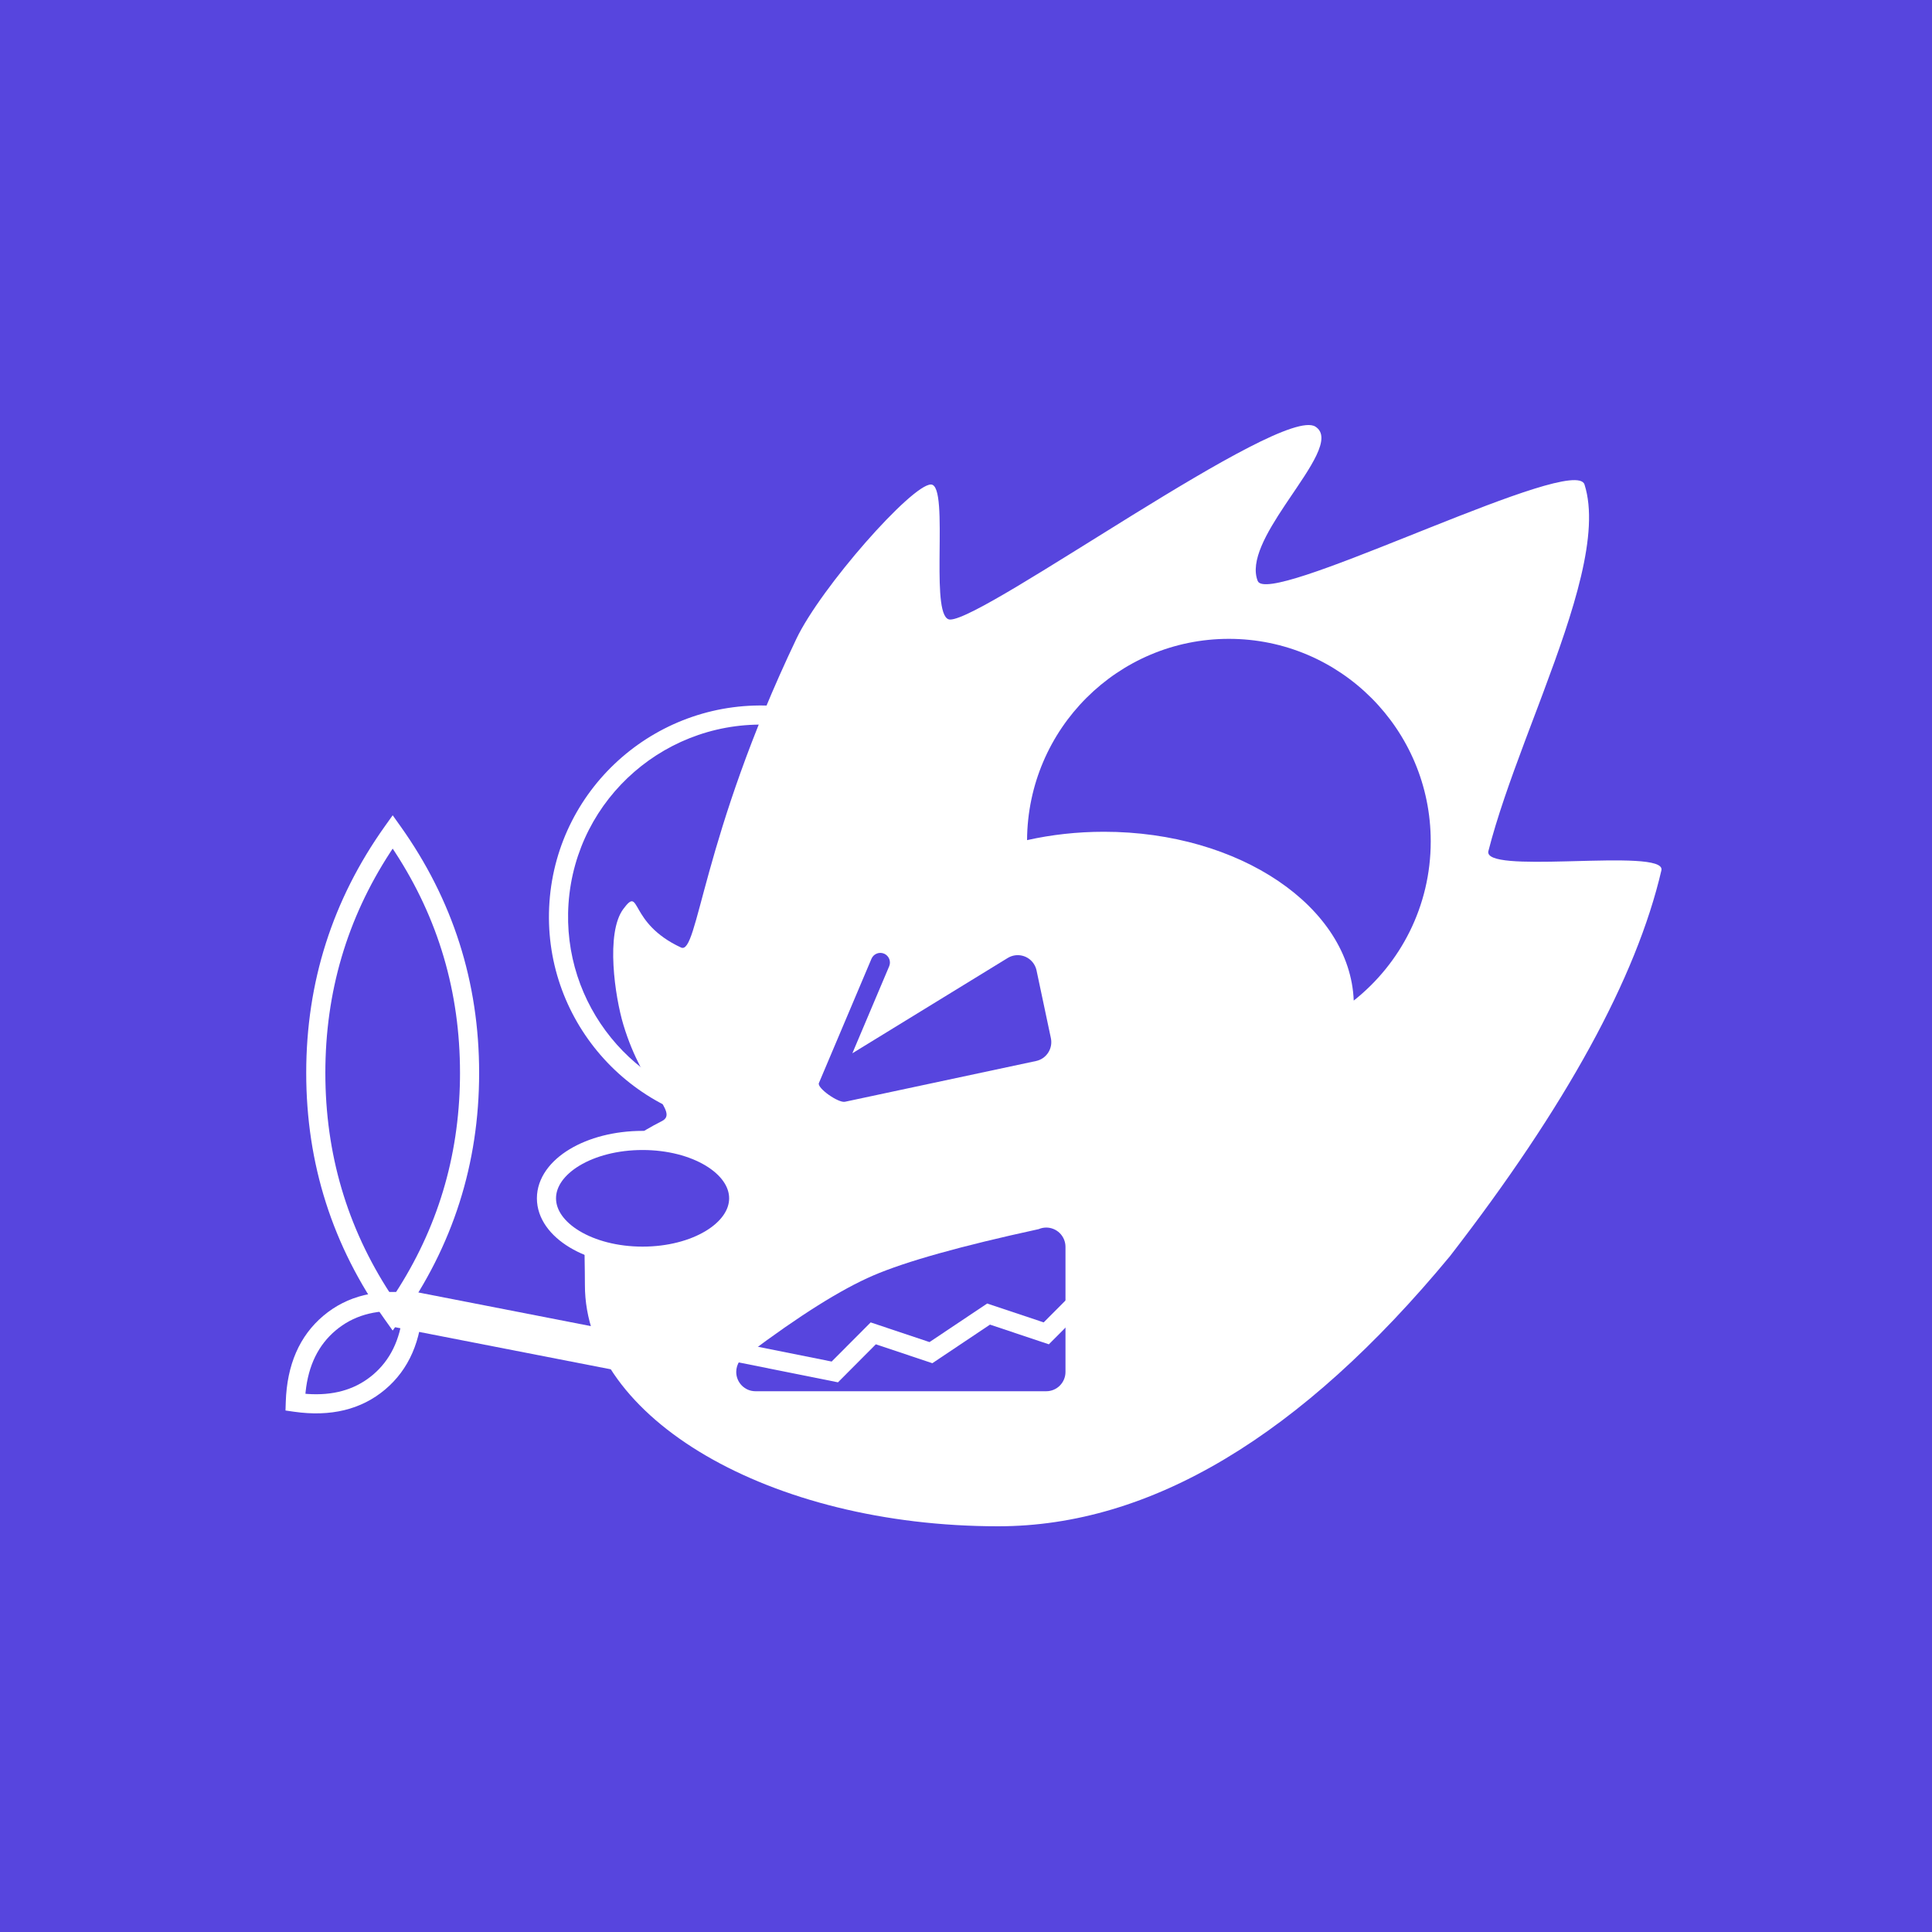
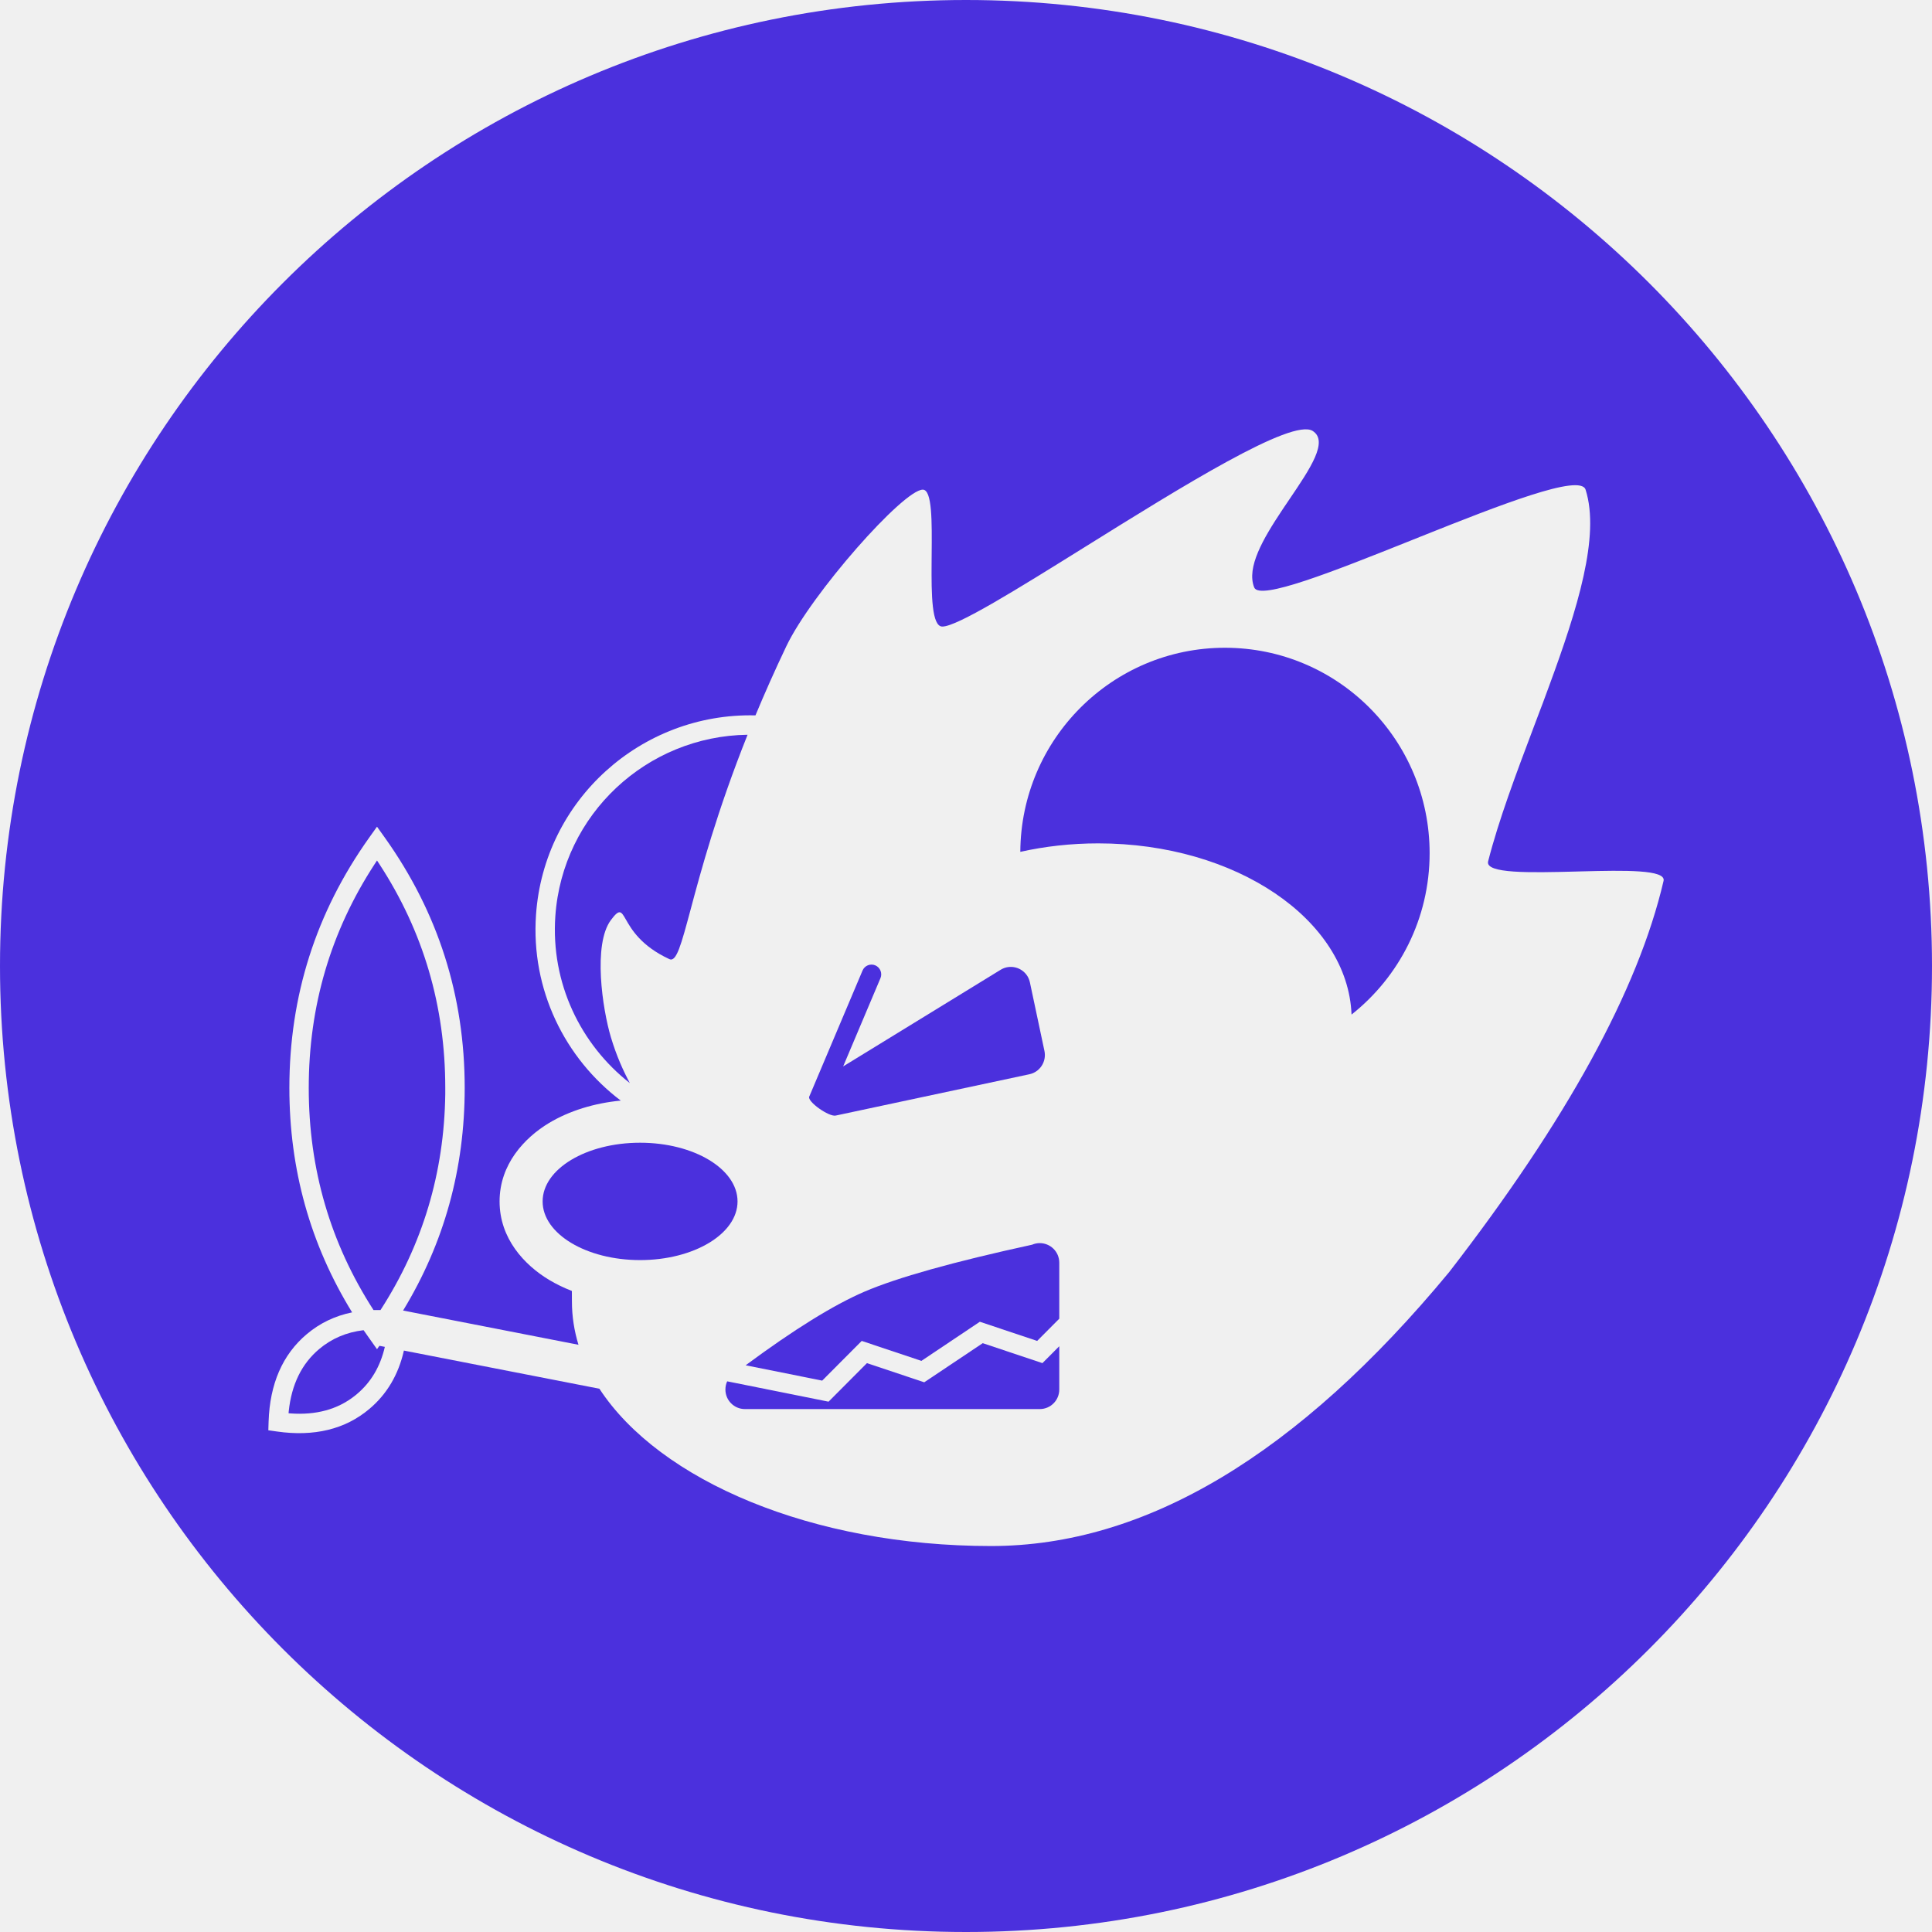
- <svg xmlns="http://www.w3.org/2000/svg" width="200px" height="200px" viewBox="0 0 200 200" version="1.1">
-   <g id="页面-1" stroke="none" stroke-width="1" fill="none" fill-rule="evenodd">
-     <g id="编组-2">
-       <g id="Pangolin1" fill="#5745DE" fill-rule="nonzero">
-         <rect id="矩形" x="0" y="0" width="200" height="200" />
-       </g>
-       <g id="编组" transform="translate(26.34554, 44)">
-         <path d="M50.699,30.586 C38.662,30.586 28.888,40.339 28.815,52.407 L28.808,53.652 L30.022,53.379 C32.5,52.823 35.103,52.537 37.764,52.537 C51.311,52.537 62.279,59.965 62.634,69.062 L62.709,71.008 L64.237,69.8 C69.469,65.661 72.583,59.36 72.583,52.545 C72.583,40.418 62.786,30.586 50.699,30.586 Z M50.699,32.566 C61.691,32.566 70.603,41.51 70.603,52.545 L70.599,52.958 C70.49,58.315 68.269,63.294 64.523,66.921 L64.396,67.041 L64.361,66.85 C62.524,57.557 51.244,50.557 37.764,50.557 L37,50.564 C34.967,50.604 32.968,50.803 31.03,51.155 L30.84,51.191 L30.85,51.044 C31.614,40.706 40.214,32.566 50.699,32.566 Z" id="形状结合" fill="#FFFFFF" fill-rule="nonzero" transform="translate(50.69562, 50.79706) rotate(-86) translate(-50.69562, -50.79706) " />
-         <path d="M72.013,20.136 C75.671,20.136 106.233,-2.119 109.823,0.164 C111.579,1.281 109.3,4.395 107.03,7.762 L106.663,8.31 C104.772,11.15 103.042,14.102 103.853,16.141 C104.385,17.479 111.656,14.619 119.324,11.557 L120.305,11.165 L120.305,11.165 L121.777,10.578 C129.621,7.453 137.175,4.56 137.682,6.156 C139.278,11.171 136.551,19.285 133.418,27.667 L132.839,29.209 C132.71,29.552 132.58,29.895 132.45,30.238 L132.062,31.267 C131.997,31.439 131.933,31.61 131.868,31.781 L131.482,32.808 C130.011,36.738 128.626,40.6 127.733,44.101 C127.43,45.288 131.448,45.273 135.756,45.168 L136.475,45.15 C141.163,45.028 145.928,44.874 145.642,46.098 C143.051,57.217 135.755,70.532 123.753,86.04 C108.329,104.68 92.741,114 76.988,114 C53.359,114 34.204,102.823 34.204,89.036 C34.204,81.498 33.112,76.638 42.164,72.061 C44.005,71.13 40.259,68.975 38.184,62.075 C37.316,59.19 36.329,52.575 38.184,50.092 C40.039,47.61 38.644,51.534 44.154,54.087 C45.923,54.906 46.235,42.815 56.094,22.133 C58.635,16.802 68.033,6.156 70.023,6.156 C71.035,6.156 70.951,9.766 70.92,13.317 L70.915,14.003 C70.897,17.19 70.981,20.136 72.013,20.136 Z M83.792,84.288 C83.359,83.274 82.19,82.805 81.179,83.239 C73.131,84.989 67.422,86.588 64.054,88.037 C60.733,89.466 56.406,92.183 51.075,96.187 C50.343,96.502 49.869,97.224 49.869,98.023 C49.869,99.126 50.76,100.02 51.859,100.02 L51.859,100.02 L81.963,100.02 C83.062,100.02 83.953,99.126 83.953,98.023 L83.953,98.023 L83.953,85.075 C83.953,84.804 83.898,84.537 83.792,84.288 Z" id="形状结合" fill="#FFFFFF" />
-         <path d="M65.174,54.722 C65.68,54.937 65.916,55.523 65.701,56.031 L61.891,65.035 L77.972,55.171 C78.91,54.596 80.135,54.892 80.708,55.833 C80.826,56.026 80.91,56.238 80.957,56.46 L82.441,63.466 C82.669,64.545 81.983,65.605 80.908,65.835 L61.128,70.054 C60.441,70.201 58.212,68.627 58.426,68.119 L63.869,55.251 C64.084,54.743 64.668,54.506 65.174,54.722 Z" id="路径" fill="#5745DE" />
-         <path d="M100.868,22.133 C112.408,22.133 121.763,31.521 121.763,43.102 C121.763,49.787 118.646,55.741 113.792,59.581 C113.414,49.884 101.981,42.104 87.933,42.104 C85.156,42.104 82.482,42.408 79.975,42.97 C80.044,31.45 89.372,22.133 100.868,22.133 Z" id="形状结合" fill="#5745DE" />
-         <ellipse id="椭圆形" stroke="#FFFFFF" stroke-width="1.98" fill="#5745DE" cx="40.174" cy="80.049" rx="9.95" ry="5.991" />
-         <polygon id="矩形" fill="#FFFFFF" transform="translate(28.23411, 94.02884) rotate(11) translate(-28.23411, -94.02884) " points="14.301 92.023 42.164 92.041 42.167 96.035 14.304 96.016" />
-         <path d="M15.111,41.53 L14.304,40.397 L13.498,41.53 C8.072,49.149 5.354,57.671 5.354,67.068 C5.354,76.465 8.072,84.987 13.498,92.606 L14.304,93.738 L15.111,92.606 C20.537,84.987 23.254,76.465 23.254,67.068 C23.254,57.671 20.537,49.149 15.111,41.53 Z M14.304,43.849 L14.546,44.215 C19.034,51.099 21.274,58.709 21.274,67.068 L21.27,67.693 C21.161,75.807 18.921,83.209 14.546,89.921 L14.303,90.285 L14.063,89.921 C9.575,83.037 7.334,75.427 7.334,67.068 C7.334,58.709 9.575,51.099 14.063,44.215 L14.304,43.849 Z" id="椭圆形" fill="#FFFFFF" fill-rule="nonzero" />
-         <path d="M10.971,87.317 L10.311,86.726 L9.65,87.316 C6.796,89.87 5.34,92.786 5.346,96.021 C5.352,99.254 6.816,102.173 9.678,104.735 L10.338,105.326 L10.999,104.736 C13.853,102.182 15.308,99.266 15.303,96.031 C15.297,92.798 13.833,89.879 10.971,87.317 Z M10.31,89.419 L10.453,89.563 C12.376,91.555 13.319,93.702 13.323,96.035 L13.318,96.338 C13.244,98.552 12.309,100.595 10.478,102.492 L10.338,102.632 L10.196,102.489 C8.273,100.497 7.33,98.35 7.326,96.017 C7.322,93.685 8.256,91.543 10.171,89.56 L10.31,89.419 Z" id="椭圆形" fill="#FFFFFF" fill-rule="nonzero" transform="translate(10.3244, 96.02595) rotate(50) translate(-10.3244, -96.02595) " />
-         <polygon id="直线" fill="#FFFFFF" fill-rule="nonzero" points="86.936 87.636 88.338 89.034 82.231 95.162 76.139 93.124 70.17 97.119 64.321 95.162 60.4 99.098 48.958 96.802 49.348 94.86 59.747 96.947 63.786 92.895 69.876 94.933 75.847 90.939 81.695 92.894" />
-       </g>
-     </g>
-   </g>
+ <svg xmlns="http://www.w3.org/2000/svg" width="36" height="36" viewBox="0 0 36 36" fill="none">
+   <path d="M10.348 17.069C10.481 15.171 12.054 13.716 13.93 13.691C13.357 15.126 13.059 16.235 12.868 16.95C12.691 17.608 12.604 17.933 12.473 17.872C11.944 17.627 11.764 17.312 11.663 17.135C11.572 16.976 11.544 16.929 11.384 17.143C11.045 17.596 11.226 18.804 11.384 19.33C11.487 19.674 11.614 19.954 11.736 20.182C10.817 19.462 10.261 18.317 10.348 17.069Z" fill="#4B30DD" />
+   <path d="M19.232 23.193C19.416 23.114 19.63 23.2 19.709 23.385C19.728 23.43 19.738 23.479 19.738 23.528V24.572L19.326 24.986L18.258 24.629L17.169 25.358L16.057 24.986L15.32 25.726L13.894 25.44C14.795 24.773 15.533 24.316 16.106 24.069C16.721 23.805 17.763 23.513 19.232 23.193Z" fill="#4B30DD" />
+   <path d="M13.55 25.739C13.528 25.786 13.517 25.838 13.517 25.892C13.517 26.093 13.679 26.256 13.88 26.256H19.375C19.575 26.256 19.738 26.093 19.738 25.892V25.085L19.424 25.4L18.312 25.028L17.222 25.757L16.154 25.4L15.439 26.118L13.55 25.739Z" fill="#4B30DD" />
+   <path d="M16.406 18.227C16.445 18.135 16.402 18.028 16.31 17.988C16.218 17.949 16.111 17.992 16.072 18.085L15.079 20.434C15.039 20.526 15.446 20.814 15.572 20.787L19.182 20.017C19.378 19.975 19.503 19.781 19.462 19.584L19.191 18.306C19.182 18.265 19.167 18.227 19.146 18.191C19.041 18.02 18.817 17.965 18.646 18.07L15.711 19.871L16.406 18.227Z" fill="#4B30DD" />
+   <path d="M22.825 12.07C24.932 12.07 26.639 13.784 26.639 15.898C26.639 17.118 26.07 18.204 25.184 18.905C25.115 17.135 23.028 15.715 20.464 15.715C19.957 15.715 19.469 15.771 19.012 15.873C19.024 13.771 20.727 12.07 22.825 12.07Z" fill="#4B30DD" />
+   <path d="M13.743 22.387C13.743 22.99 12.93 23.48 11.927 23.48C10.924 23.48 10.111 22.99 10.111 22.387C10.111 21.782 10.924 21.293 11.927 21.293C12.93 21.293 13.743 21.782 13.743 22.387Z" fill="#4B30DD" />
+   <path d="M6.775 24.786C6.809 24.835 6.843 24.884 6.878 24.933L7.025 25.14L7.07 25.077L7.171 25.097C7.086 25.465 6.912 25.757 6.649 25.978L6.606 26.013C6.288 26.262 5.893 26.371 5.413 26.337L5.377 26.334L5.38 26.298C5.433 25.795 5.623 25.411 5.948 25.137C6.18 24.942 6.455 24.824 6.775 24.786Z" fill="#4B30DD" />
+   <path d="M7.09 24.411C7.875 23.195 8.277 21.854 8.297 20.386L8.297 20.272C8.297 18.746 7.888 17.357 7.069 16.101L7.025 16.034L6.981 16.101C6.162 17.357 5.753 18.746 5.753 20.272C5.753 21.785 6.155 23.163 6.96 24.411C7.003 24.41 7.046 24.41 7.09 24.411Z" fill="#4B30DD" />
+   <path fill-rule="evenodd" clip-rule="evenodd" d="M0 18V17.998C0.001 8.057 8.06 0 18 0C27.941 0 36 8.059 36 18C36 27.941 27.941 36 18 36C8.059 36 0 27.941 0 18ZM20.226 10.186C18.96 10.975 17.836 11.675 17.559 11.675C17.362 11.675 17.354 11.09 17.359 10.48L17.36 10.341C17.366 9.723 17.371 9.124 17.195 9.124C16.832 9.124 15.117 11.067 14.653 12.04C14.437 12.493 14.246 12.924 14.077 13.33C11.949 13.279 10.137 14.906 9.988 17.044C9.89 18.44 10.525 19.72 11.567 20.508C11.075 20.555 10.611 20.697 10.229 20.926C9.772 21.202 9.309 21.694 9.309 22.387C9.309 23.08 9.772 23.571 10.229 23.847C10.362 23.927 10.505 23.996 10.656 24.055C10.657 24.119 10.657 24.185 10.657 24.251C10.657 24.527 10.699 24.796 10.779 25.058L7.511 24.42C8.276 23.163 8.659 21.779 8.659 20.272C8.659 18.557 8.163 17.001 7.172 15.61L7.025 15.404L6.878 15.61C5.888 17.001 5.392 18.557 5.392 20.272C5.392 21.793 5.782 23.188 6.561 24.454C6.243 24.519 5.96 24.654 5.715 24.861C5.264 25.241 5.028 25.788 5.005 26.489L5 26.651L5.16 26.674C5.852 26.773 6.431 26.634 6.882 26.254C7.21 25.978 7.425 25.613 7.526 25.166L11.169 25.877C12.29 27.591 15.135 28.808 18.467 28.808C21.342 28.808 24.187 27.107 27.002 23.705C29.193 20.874 30.525 18.444 30.998 16.414C31.047 16.203 30.274 16.216 29.468 16.237L29.358 16.24C28.513 16.262 27.67 16.281 27.729 16.05C27.926 15.278 28.253 14.411 28.581 13.542L28.687 13.261L28.748 13.101L28.807 12.941L28.866 12.781C29.394 11.348 29.819 9.985 29.545 9.124C29.448 8.82 27.956 9.406 26.463 10.002L26.284 10.074C24.852 10.646 23.469 11.196 23.37 10.946C23.223 10.575 23.537 10.038 23.881 9.52L23.935 9.439L23.99 9.358L24.029 9.3C24.414 8.731 24.76 8.221 24.46 8.03C24.077 7.786 22.01 9.074 20.226 10.186Z" fill="#4B30DD" />
</svg>
